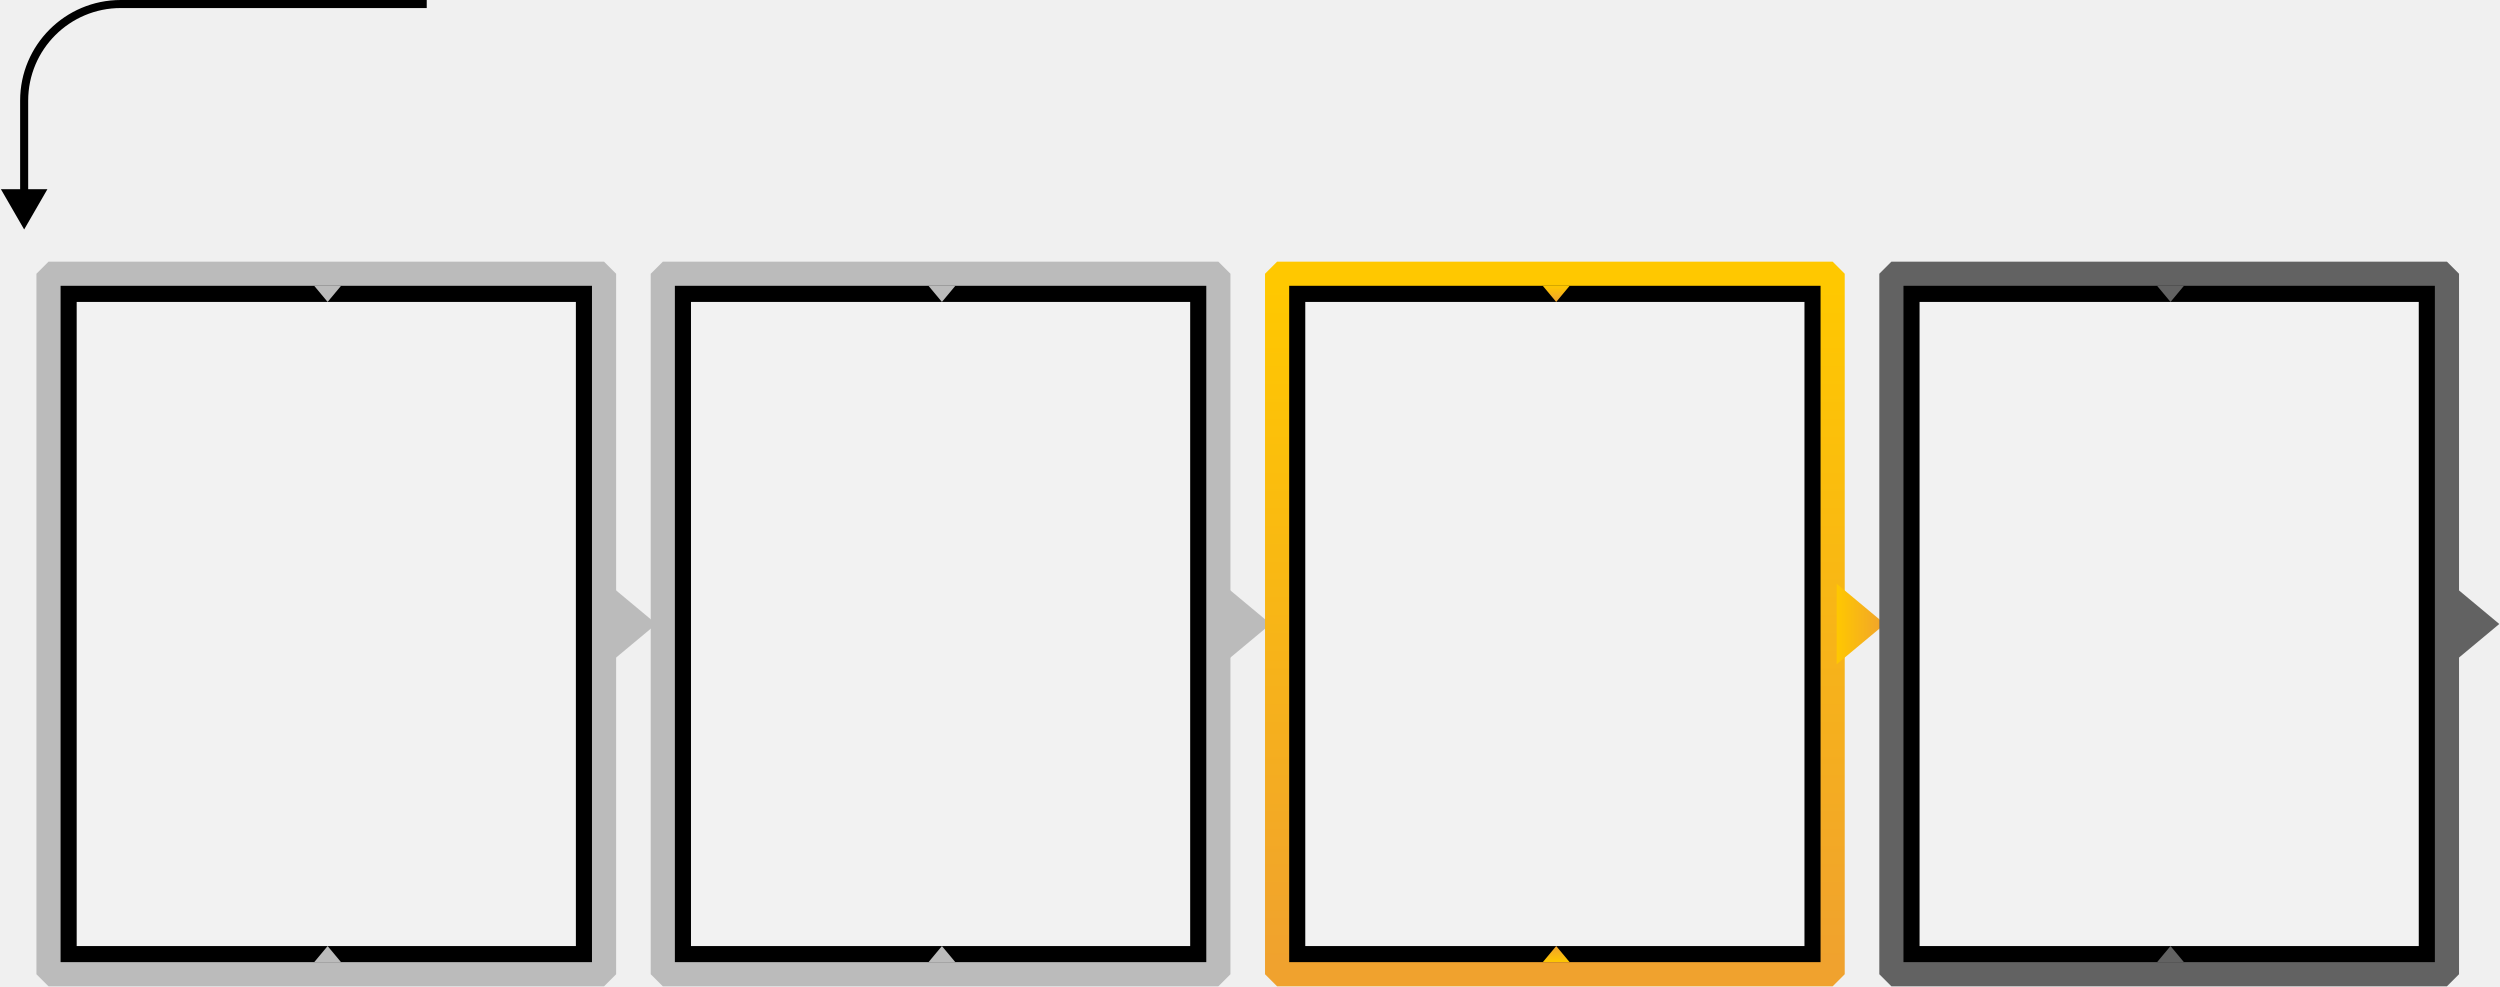
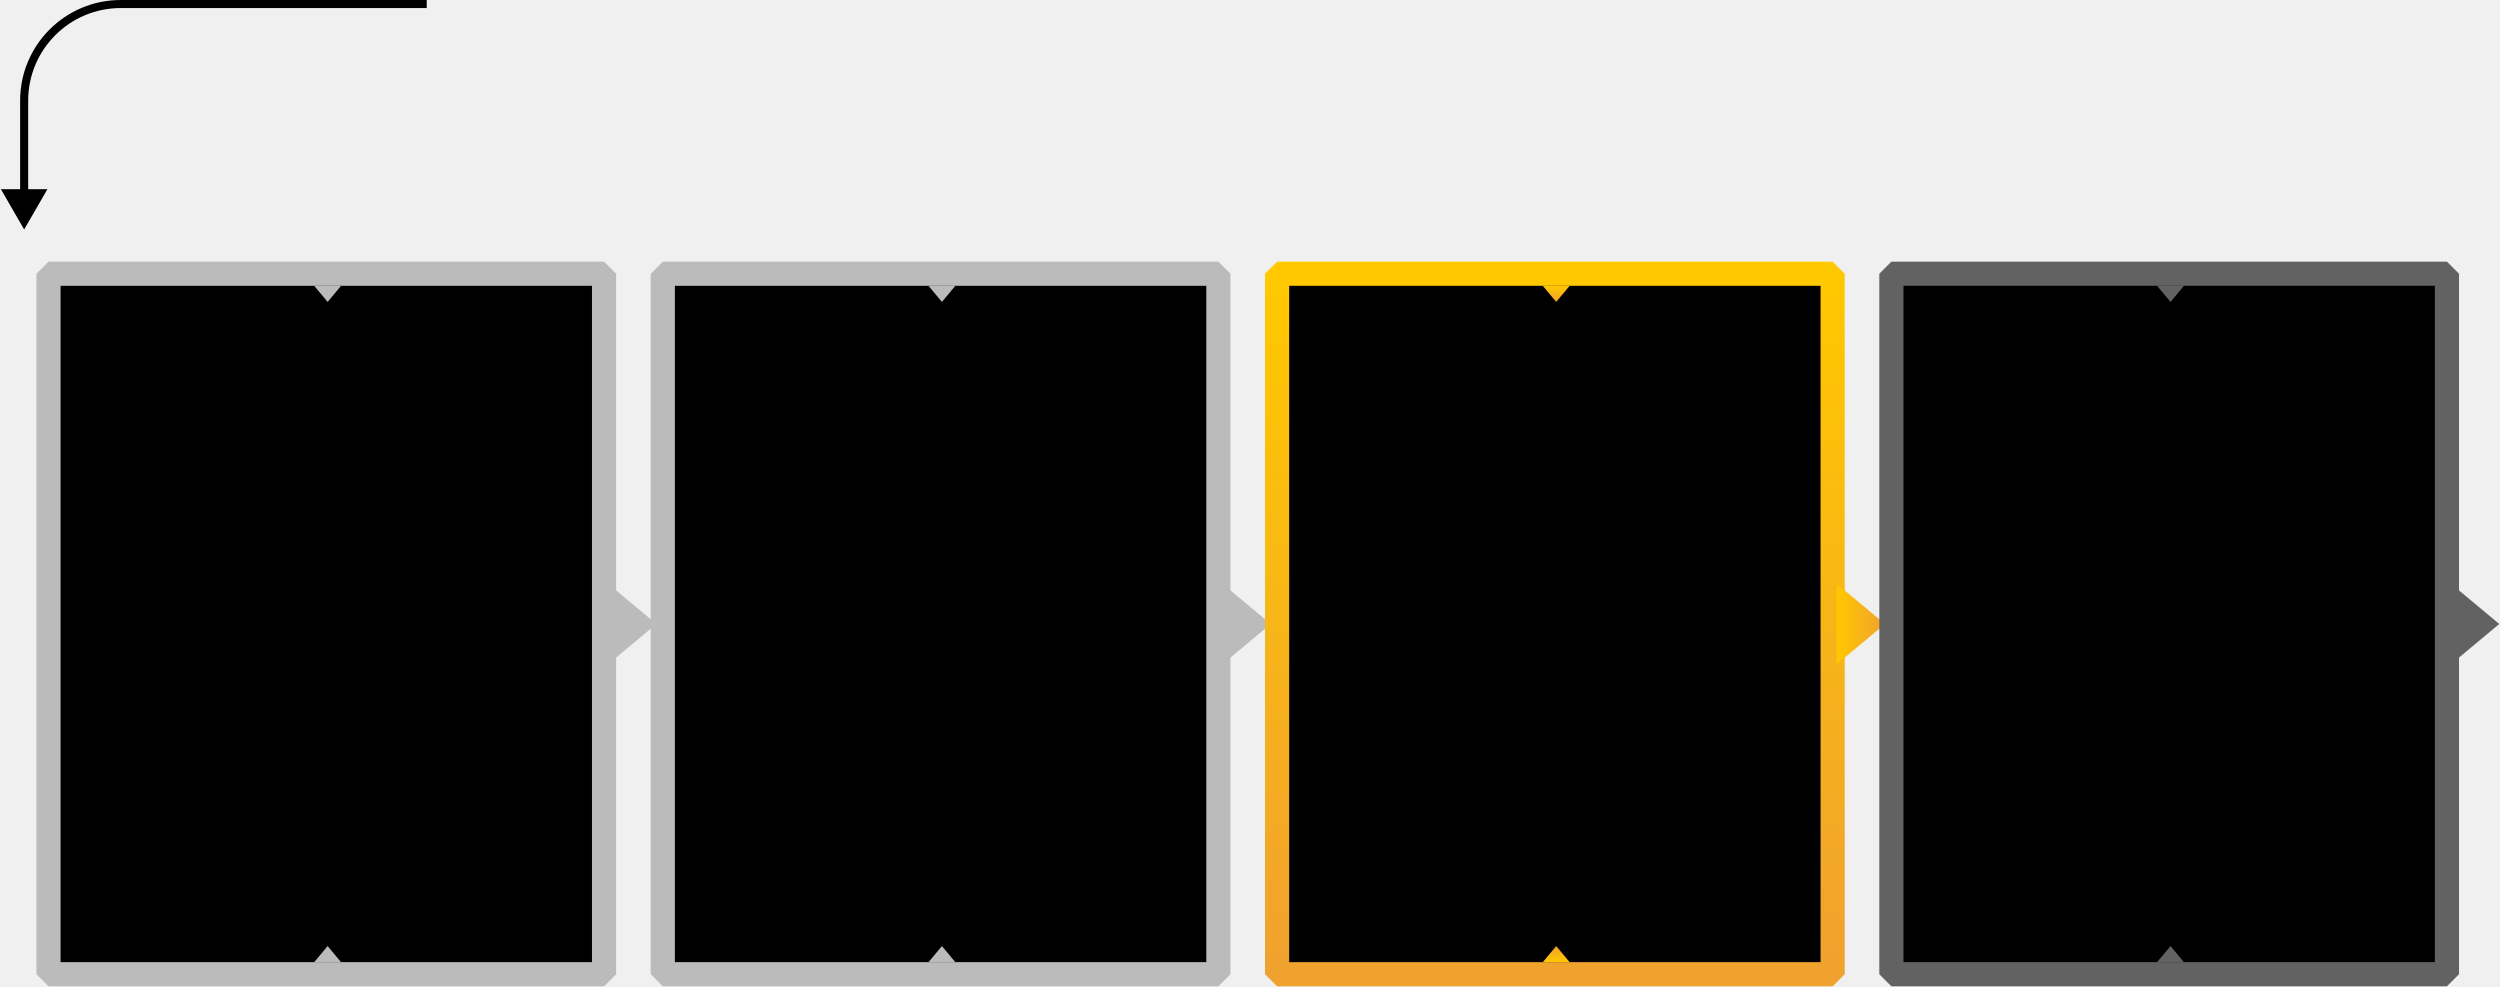
<svg xmlns="http://www.w3.org/2000/svg" width="621" height="245" viewBox="0 0 621 245" fill="none">
-   <rect x="16.548" y="72.5" width="129" height="165" fill="white" fill-opacity="0.14" stroke="black" stroke-width="5" />
+   <rect x="16.548" y="72.5" width="129" height="165" fill="black" stroke="black" stroke-width="5" />
  <path d="M78.048 239H84.715L81.381 235L78.048 239Z" fill="#BBBBBB" />
  <rect x="12.048" y="68" width="138" height="174" stroke="#BBBBBB" stroke-width="6" stroke-linejoin="bevel" />
  <path d="M78.048 71H84.715L81.381 75L78.048 71Z" fill="#BBBBBB" />
  <path d="M151.048 165L151.048 145L163.048 155L151.048 165Z" fill="#BBBBBB" />
-   <rect x="169.14" y="72.5" width="129" height="165" fill="white" fill-opacity="0.14" stroke="black" stroke-width="5" />
+   <rect x="169.14" y="72.5" width="129" height="165" fill="black" stroke="black" stroke-width="5" />
  <path d="M230.64 239H237.306L233.973 235L230.64 239Z" fill="#BBBBBB" />
  <rect x="164.64" y="68" width="138" height="174" stroke="#BBBBBB" stroke-width="6" stroke-linejoin="bevel" />
  <path d="M230.64 71H237.306L233.973 75L230.64 71Z" fill="#BBBBBB" />
  <path d="M303.64 165L303.64 145L315.64 155L303.64 165Z" fill="#BBBBBB" />
-   <rect x="321.73" y="72.5" width="129" height="165" fill="white" fill-opacity="0.14" stroke="black" stroke-width="5" />
+   <rect x="321.73" y="72.5" width="129" height="165" fill="black" stroke="black" stroke-width="5" />
  <path d="M383.23 239H389.897L386.564 235L383.23 239Z" fill="url(#paint0_linear_1271_16100)" />
  <rect x="317.23" y="68" width="138" height="174" stroke="url(#paint1_linear_1271_16100)" stroke-width="6" stroke-linejoin="bevel" />
  <path d="M383.23 71H389.897L386.564 75L383.23 71Z" fill="url(#paint2_linear_1271_16100)" />
  <path d="M456.23 165L456.23 145L468.23 155L456.23 165Z" fill="url(#paint3_linear_1271_16100)" />
-   <rect x="474.321" y="72.5" width="129" height="165" fill="white" fill-opacity="0.14" stroke="black" stroke-width="5" />
+   <rect x="474.321" y="72.5" width="129" height="165" fill="black" stroke="black" stroke-width="5" />
  <path d="M535.821 239H542.488L539.155 235L535.821 239Z" fill="#626262" />
  <rect x="469.821" y="68" width="138" height="174" stroke="#626262" stroke-width="6" stroke-linejoin="bevel" />
  <path d="M535.821 71H542.488L539.155 75L535.821 71Z" fill="#626262" />
  <path d="M608.821 165L608.821 145L620.821 155L608.821 165Z" fill="#626262" />
  <path d="M6 57L11.774 47H0.226L6 57ZM106 0H30V2H106V0ZM5 25V48H7V25H5ZM30 0C16.193 0 5 11.193 5 25H7C7 12.297 17.297 2 30 2V0Z" fill="black" />
  <defs>
    <linearGradient id="paint0_linear_1271_16100" x1="386.564" y1="239" x2="386.564" y2="235" gradientUnits="userSpaceOnUse">
      <stop stop-color="#FFC800" />
      <stop offset="1" stop-color="#F0A22E" />
    </linearGradient>
    <linearGradient id="paint1_linear_1271_16100" x1="386.23" y1="71" x2="386.23" y2="239" gradientUnits="userSpaceOnUse">
      <stop stop-color="#FFC800" />
      <stop offset="1" stop-color="#F0A22E" />
    </linearGradient>
    <linearGradient id="paint2_linear_1271_16100" x1="386.564" y1="71" x2="386.564" y2="75" gradientUnits="userSpaceOnUse">
      <stop stop-color="#FFC800" />
      <stop offset="1" stop-color="#F0A22E" />
    </linearGradient>
    <linearGradient id="paint3_linear_1271_16100" x1="456.23" y1="155" x2="468.23" y2="155" gradientUnits="userSpaceOnUse">
      <stop stop-color="#FFC800" />
      <stop offset="1" stop-color="#F0A22E" />
    </linearGradient>
  </defs>
</svg>
